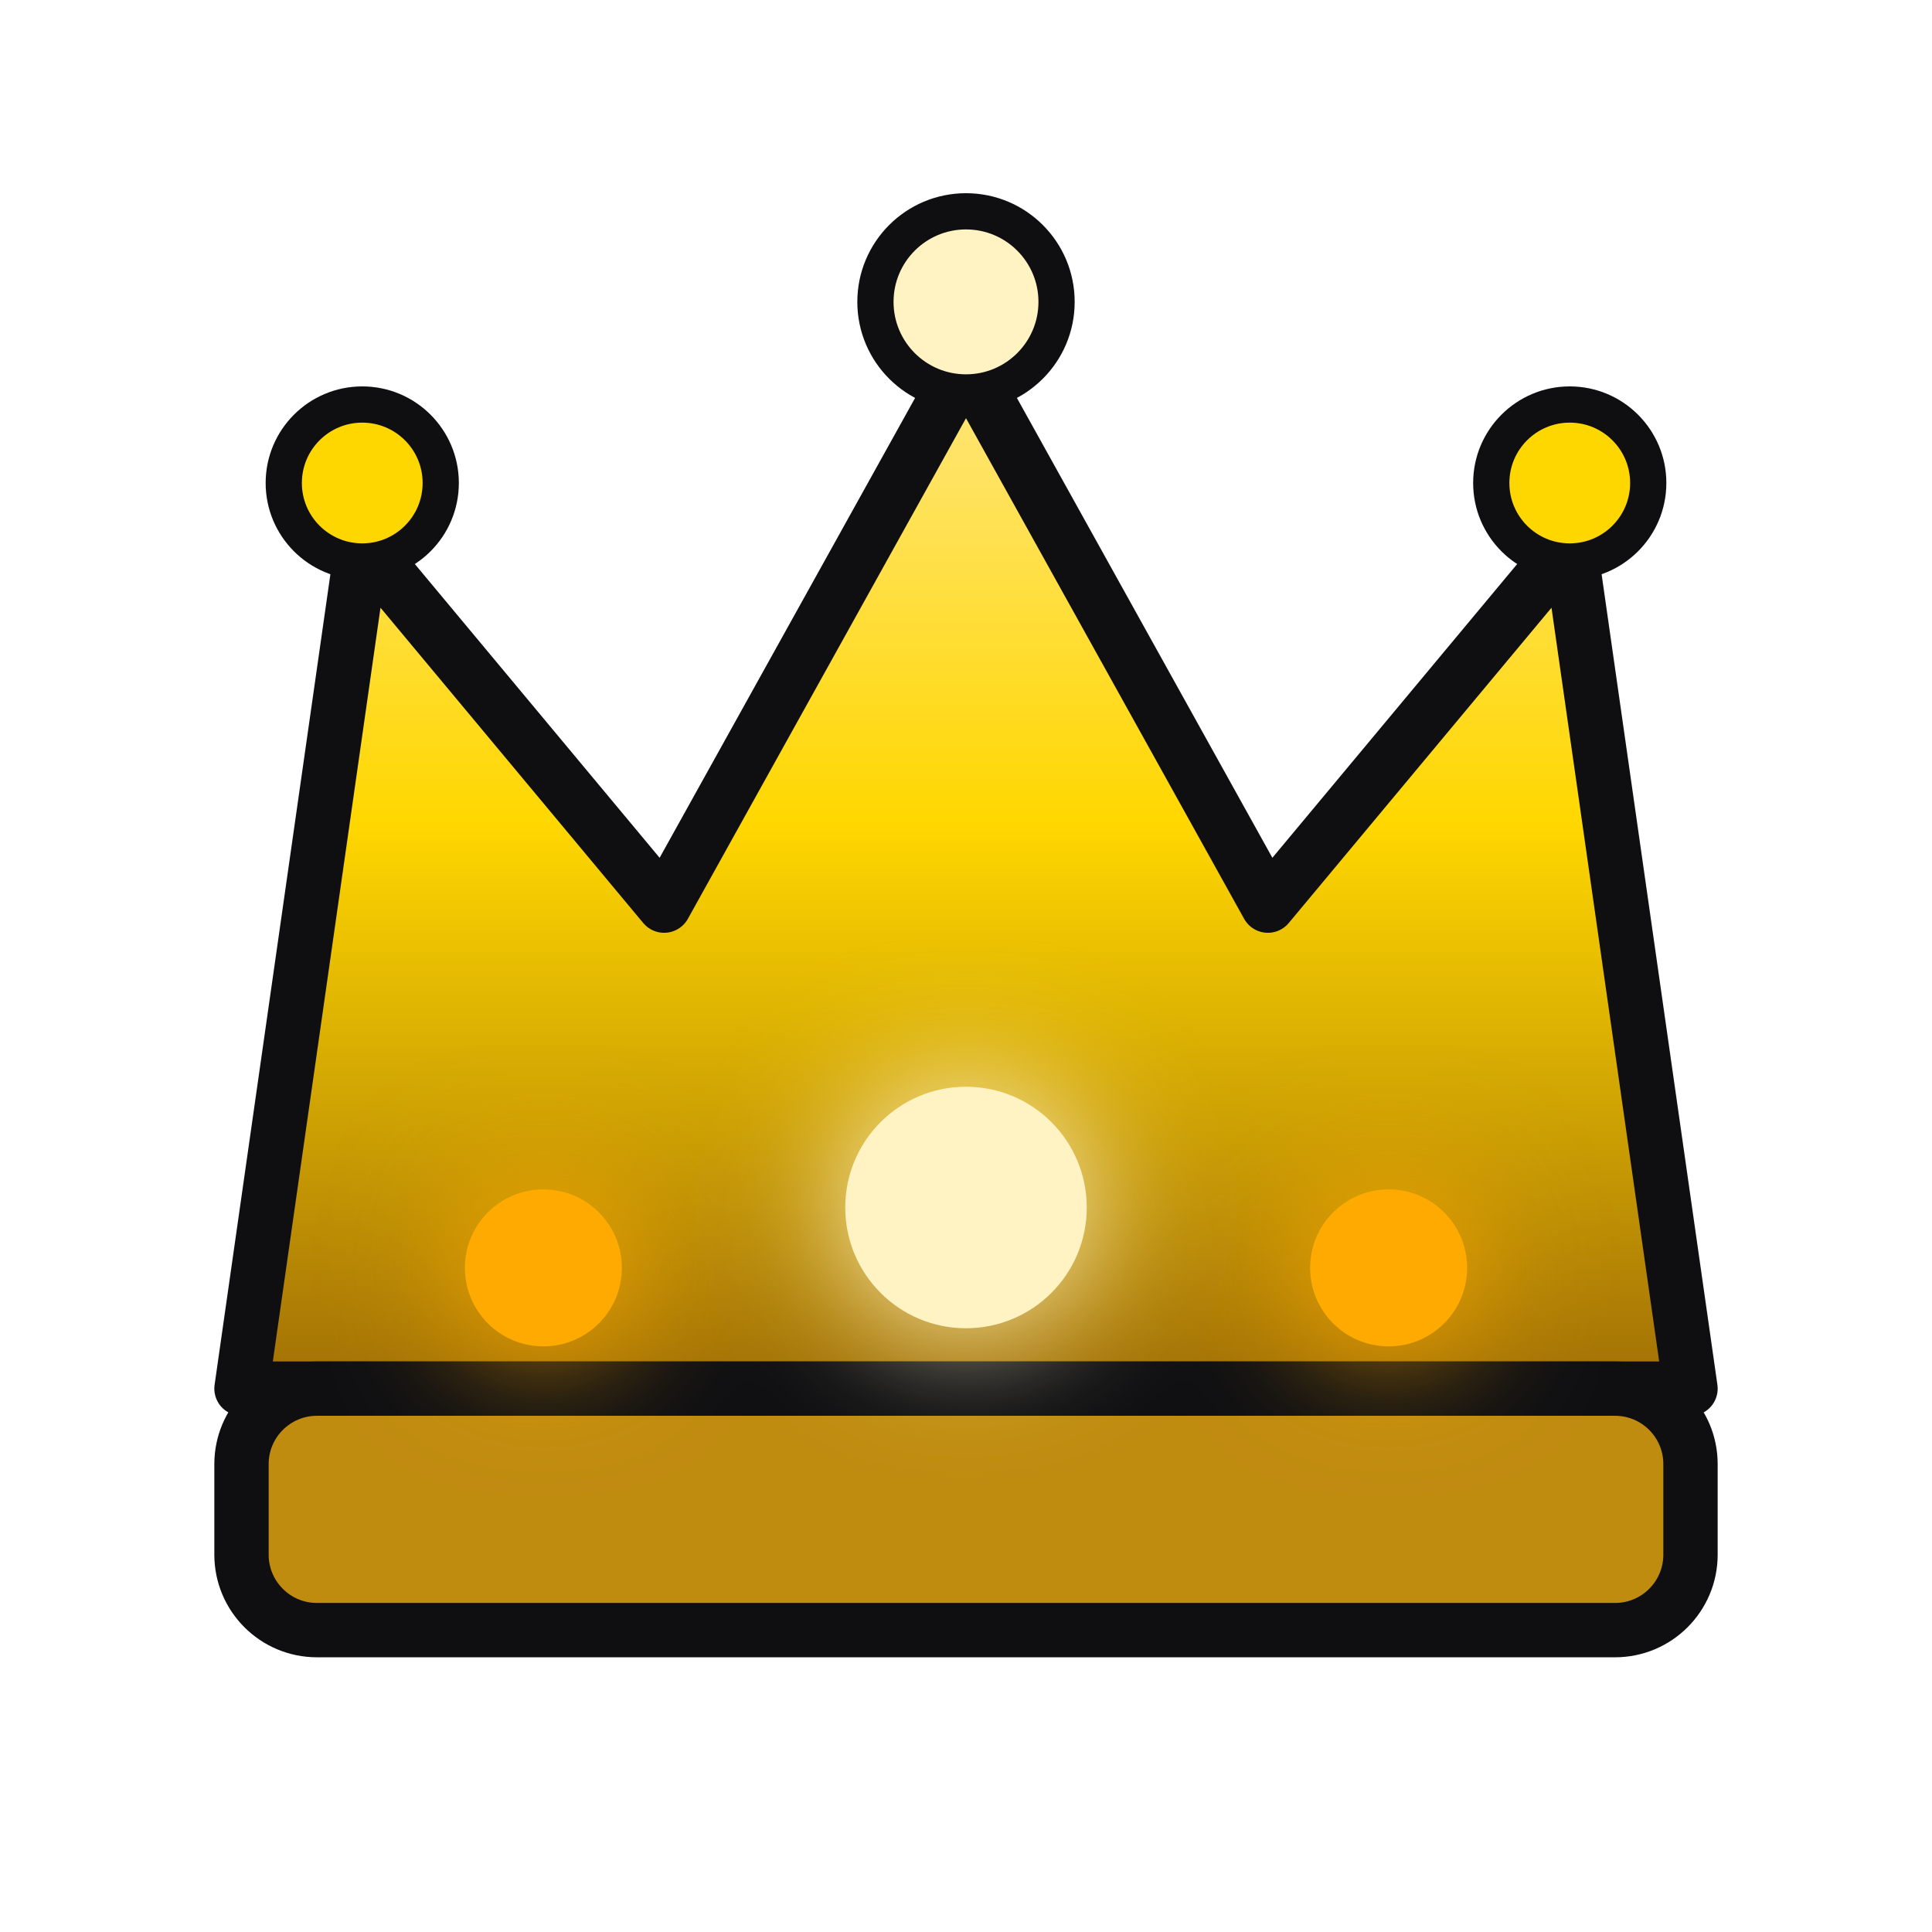
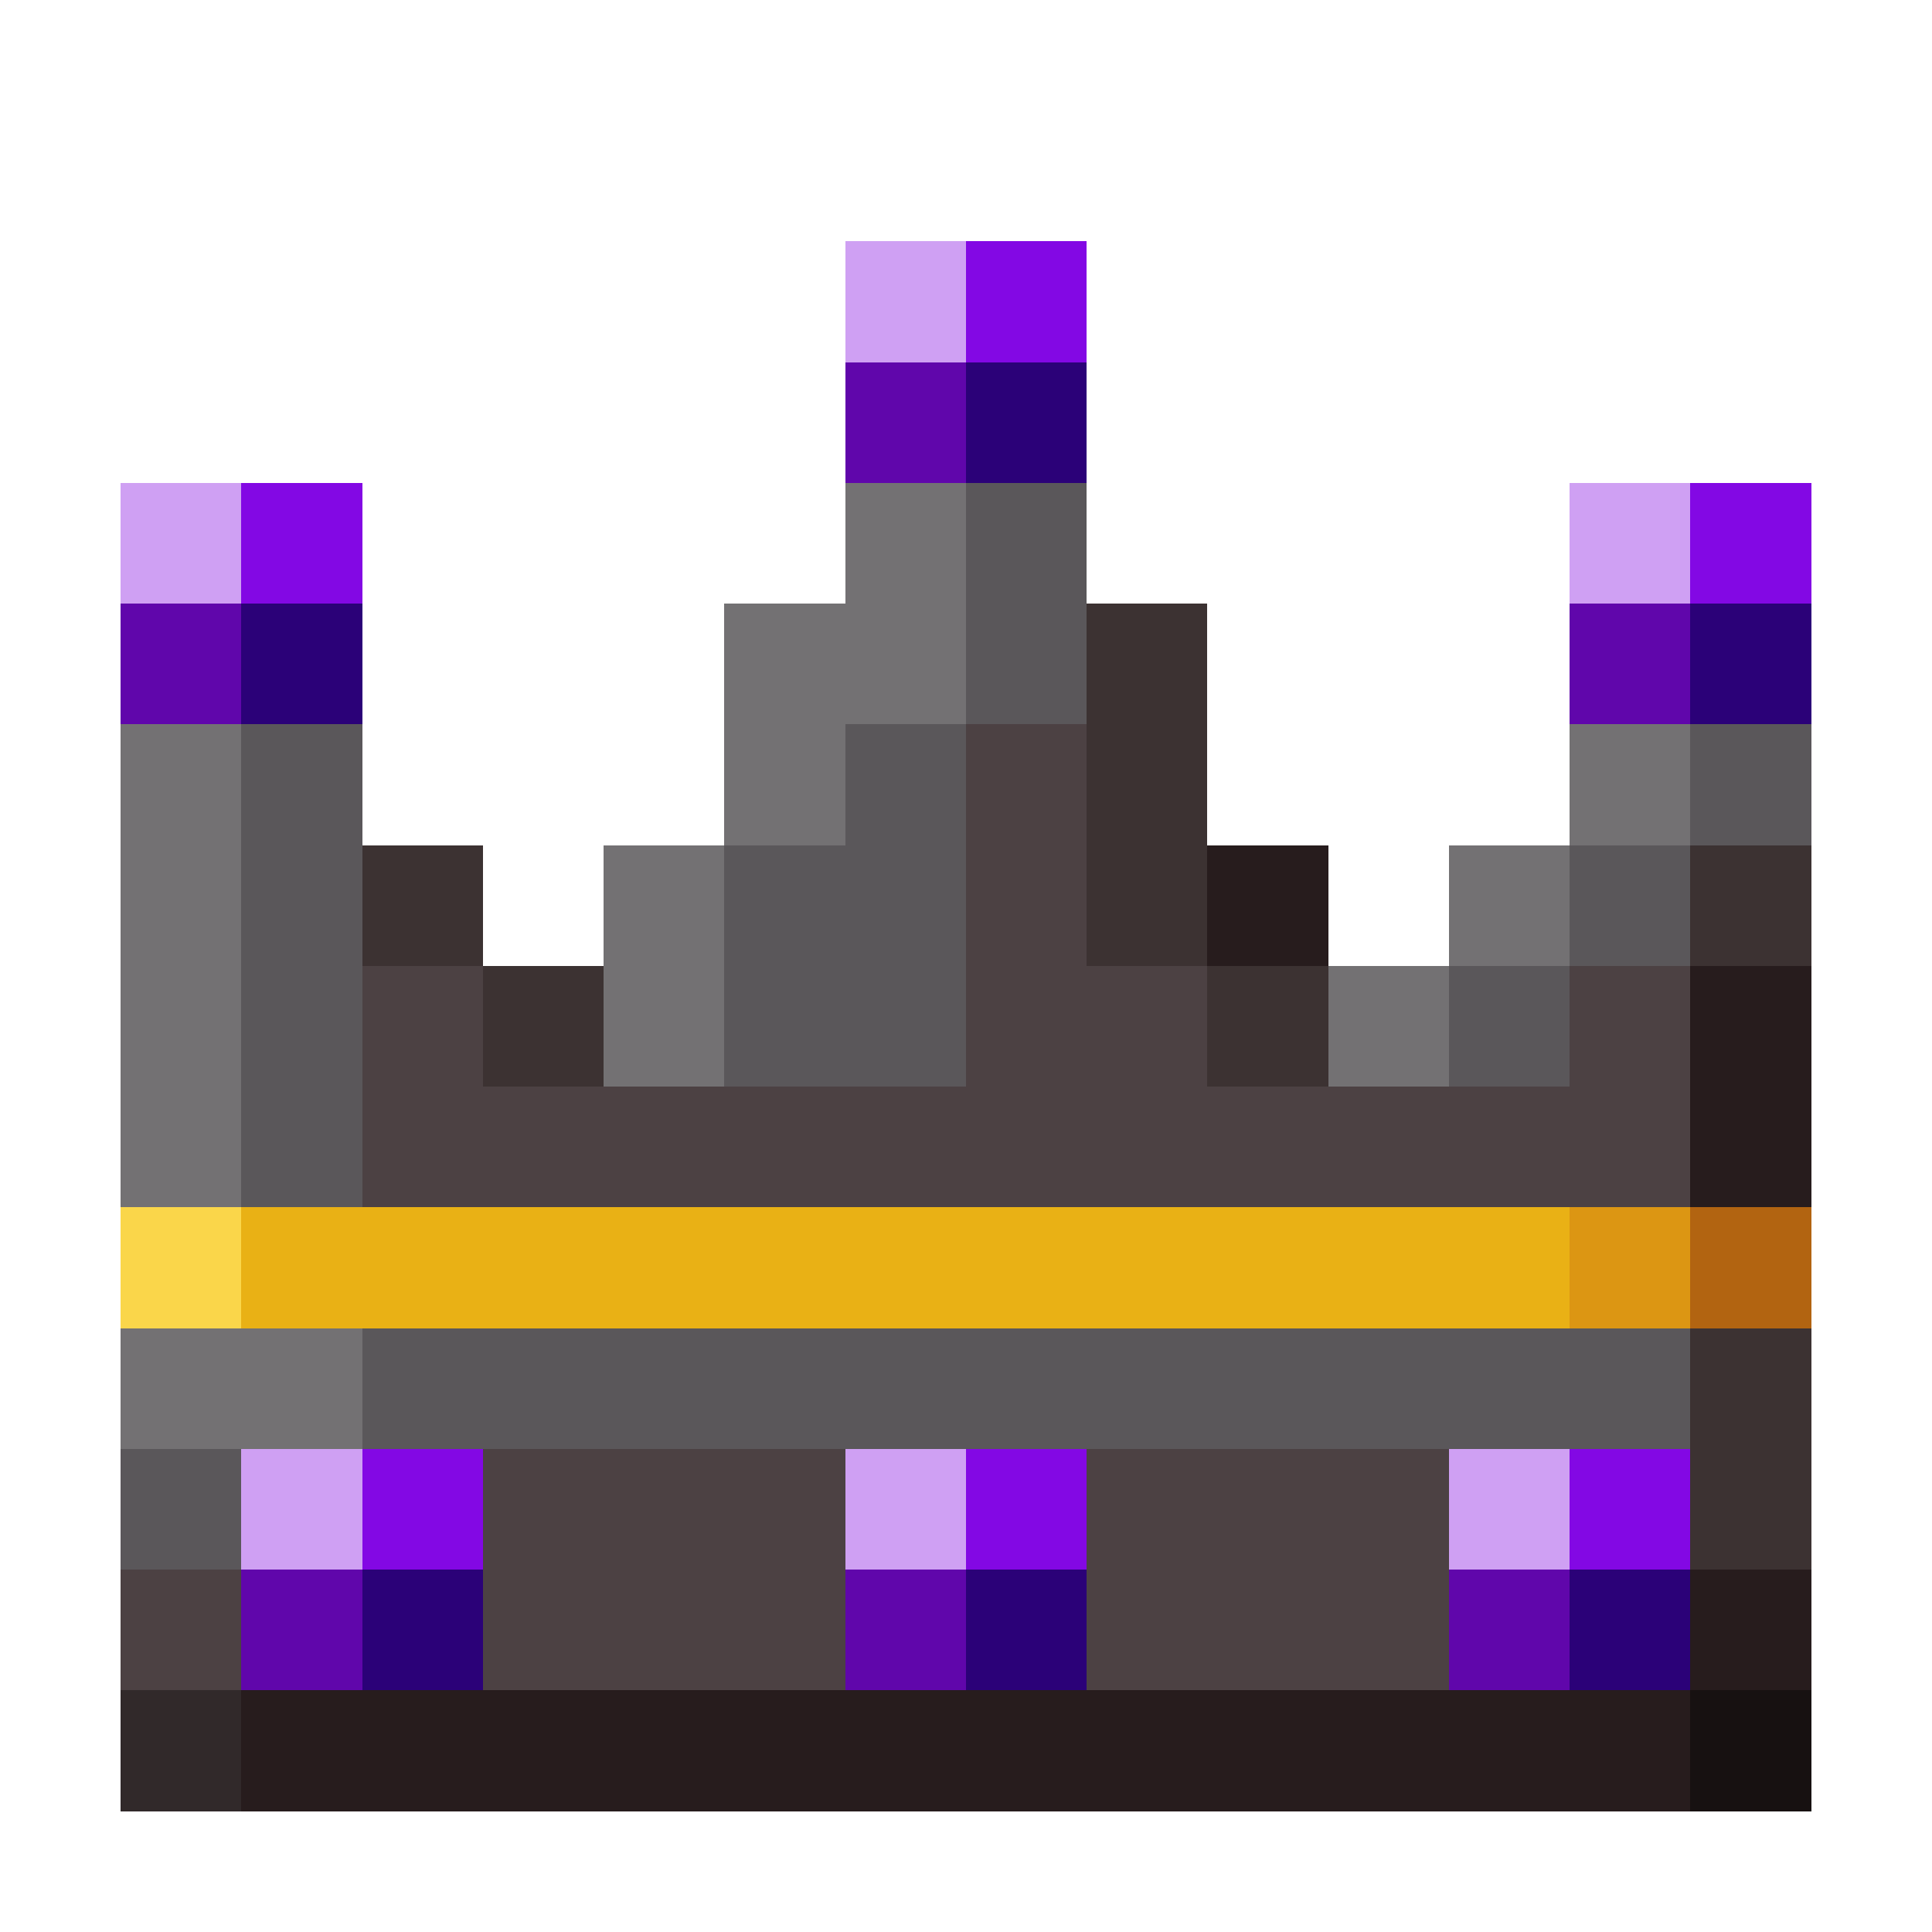
- <svg xmlns="http://www.w3.org/2000/svg" viewBox="0 0 64 64" width="64" height="64">
-   <defs>
-     <filter id="g" x="-60%" y="-60%" width="220%" height="220%">
-       <feGaussianBlur stdDeviation="2.2" result="b" />
-       <feMerge>
-         <feMergeNode in="b" />
-         <feMergeNode in="SourceGraphic" />
-       </feMerge>
-     </filter>
-     <linearGradient id="cg" x1="0" y1="0" x2="0" y2="1">
-       <stop offset="0" stop-color="#ffe680" />
-       <stop offset=".45" stop-color="#ffd700" />
-       <stop offset="1" stop-color="#a06f06" />
-     </linearGradient>
-   </defs>
-   <path d="M8 46 L12 18 L22 30 L32 12 L42 30 L52 18 L56 46 Z" fill="url(#cg)" stroke="#0f0f12" stroke-width="1.8" stroke-linejoin="round" />
-   <rect x="8" y="46" width="48" height="8" rx="2.5" fill="#c08c10" stroke="#0f0f12" stroke-width="1.8" />
-   <g filter="url(#g)">
-     <circle cx="32" cy="40" r="4" fill="#fff3c4" />
-     <circle cx="18" cy="42" r="2.6" fill="#ffaa00" />
-     <circle cx="46" cy="42" r="2.6" fill="#ffaa00" />
+ <svg xmlns="http://www.w3.org/2000/svg" viewBox="0 0 16 16" width="64" height="64" shape-rendering="crispEdges" role="img" aria-label="Netherite Crown">
+   <g fill="#cfa0f3">
+     <rect x="7" y="2" width="1" height="1" />
+     <rect x="1" y="4" width="1" height="1" />
+     <rect x="13" y="4" width="1" height="1" />
+     <rect x="2" y="12" width="1" height="1" />
+     <rect x="7" y="12" width="1" height="1" />
+     <rect x="12" y="12" width="1" height="1" />
  </g>
-   <circle cx="12" cy="16" r="2.6" fill="#ffd700" stroke="#0f0f12" stroke-width="1.2" />
-   <circle cx="32" cy="10" r="3" fill="#fff3c4" stroke="#0f0f12" stroke-width="1.2" />
-   <circle cx="52" cy="16" r="2.6" fill="#ffd700" stroke="#0f0f12" stroke-width="1.2" />
+   <g fill="#8308e4">
+     <rect x="8" y="2" width="1" height="1" />
+     <rect x="2" y="4" width="1" height="1" />
+     <rect x="14" y="4" width="1" height="1" />
+     <rect x="3" y="12" width="1" height="1" />
+     <rect x="8" y="12" width="1" height="1" />
+     <rect x="13" y="12" width="1" height="1" />
+   </g>
+   <g fill="#6006ab">
+     <rect x="7" y="3" width="1" height="1" />
+     <rect x="1" y="5" width="1" height="1" />
+     <rect x="13" y="5" width="1" height="1" />
+     <rect x="2" y="13" width="1" height="1" />
+     <rect x="7" y="13" width="1" height="1" />
+     <rect x="12" y="13" width="1" height="1" />
+   </g>
+   <g fill="#2b0178">
+     <rect x="8" y="3" width="1" height="1" />
+     <rect x="2" y="5" width="1" height="1" />
+     <rect x="14" y="5" width="1" height="1" />
+     <rect x="3" y="13" width="1" height="1" />
+     <rect x="8" y="13" width="1" height="1" />
+     <rect x="13" y="13" width="1" height="1" />
+   </g>
+   <g fill="#737173">
+     <rect x="7" y="4" width="1" height="1" />
+     <rect x="6" y="5" width="2" height="1" />
+     <rect x="1" y="6" width="1" height="1" />
+     <rect x="6" y="6" width="1" height="1" />
+     <rect x="13" y="6" width="1" height="1" />
+     <rect x="1" y="7" width="1" height="1" />
+     <rect x="5" y="7" width="1" height="1" />
+     <rect x="12" y="7" width="1" height="1" />
+     <rect x="1" y="8" width="1" height="1" />
+     <rect x="5" y="8" width="1" height="1" />
+     <rect x="11" y="8" width="1" height="1" />
+     <rect x="1" y="9" width="1" height="1" />
+     <rect x="1" y="11" width="2" height="1" />
+   </g>
+   <g fill="#5a575a">
+     <rect x="8" y="4" width="1" height="1" />
+     <rect x="8" y="5" width="1" height="1" />
+     <rect x="2" y="6" width="1" height="1" />
+     <rect x="7" y="6" width="1" height="1" />
+     <rect x="14" y="6" width="1" height="1" />
+     <rect x="2" y="7" width="1" height="1" />
+     <rect x="6" y="7" width="2" height="1" />
+     <rect x="13" y="7" width="1" height="1" />
+     <rect x="2" y="8" width="1" height="1" />
+     <rect x="6" y="8" width="2" height="1" />
+     <rect x="12" y="8" width="1" height="1" />
+     <rect x="2" y="9" width="1" height="1" />
+     <rect x="3" y="11" width="11" height="1" />
+     <rect x="1" y="12" width="1" height="1" />
+   </g>
+   <g fill="#3c3232">
+     <rect x="9" y="5" width="1" height="1" />
+     <rect x="9" y="6" width="1" height="1" />
+     <rect x="3" y="7" width="1" height="1" />
+     <rect x="9" y="7" width="1" height="1" />
+     <rect x="14" y="7" width="1" height="1" />
+     <rect x="4" y="8" width="1" height="1" />
+     <rect x="10" y="8" width="1" height="1" />
+     <rect x="14" y="11" width="1" height="1" />
+     <rect x="14" y="12" width="1" height="1" />
+   </g>
+   <g fill="#4c4143">
+     <rect x="8" y="6" width="1" height="1" />
+     <rect x="8" y="7" width="1" height="1" />
+     <rect x="3" y="8" width="1" height="1" />
+     <rect x="8" y="8" width="2" height="1" />
+     <rect x="13" y="8" width="1" height="1" />
+     <rect x="3" y="9" width="11" height="1" />
+     <rect x="4" y="12" width="3" height="1" />
+     <rect x="9" y="12" width="3" height="1" />
+     <rect x="1" y="13" width="1" height="1" />
+     <rect x="4" y="13" width="3" height="1" />
+     <rect x="9" y="13" width="3" height="1" />
+   </g>
+   <g fill="#271c1d">
+     <rect x="10" y="7" width="1" height="1" />
+     <rect x="14" y="8" width="1" height="1" />
+     <rect x="14" y="9" width="1" height="1" />
+     <rect x="14" y="13" width="1" height="1" />
+     <rect x="2" y="14" width="12" height="1" />
+   </g>
+   <g fill="#fad64a">
+     <rect x="1" y="10" width="1" height="1" />
+   </g>
+   <g fill="#e9b115">
+     <rect x="2" y="10" width="11" height="1" />
+   </g>
+   <g fill="#dc9613">
+     <rect x="13" y="10" width="1" height="1" />
+   </g>
+   <g fill="#b26411">
+     <rect x="14" y="10" width="1" height="1" />
+   </g>
+   <g fill="#31292a">
+     <rect x="1" y="14" width="1" height="1" />
+   </g>
+   <g fill="#171111">
+     <rect x="14" y="14" width="1" height="1" />
+   </g>
</svg>
